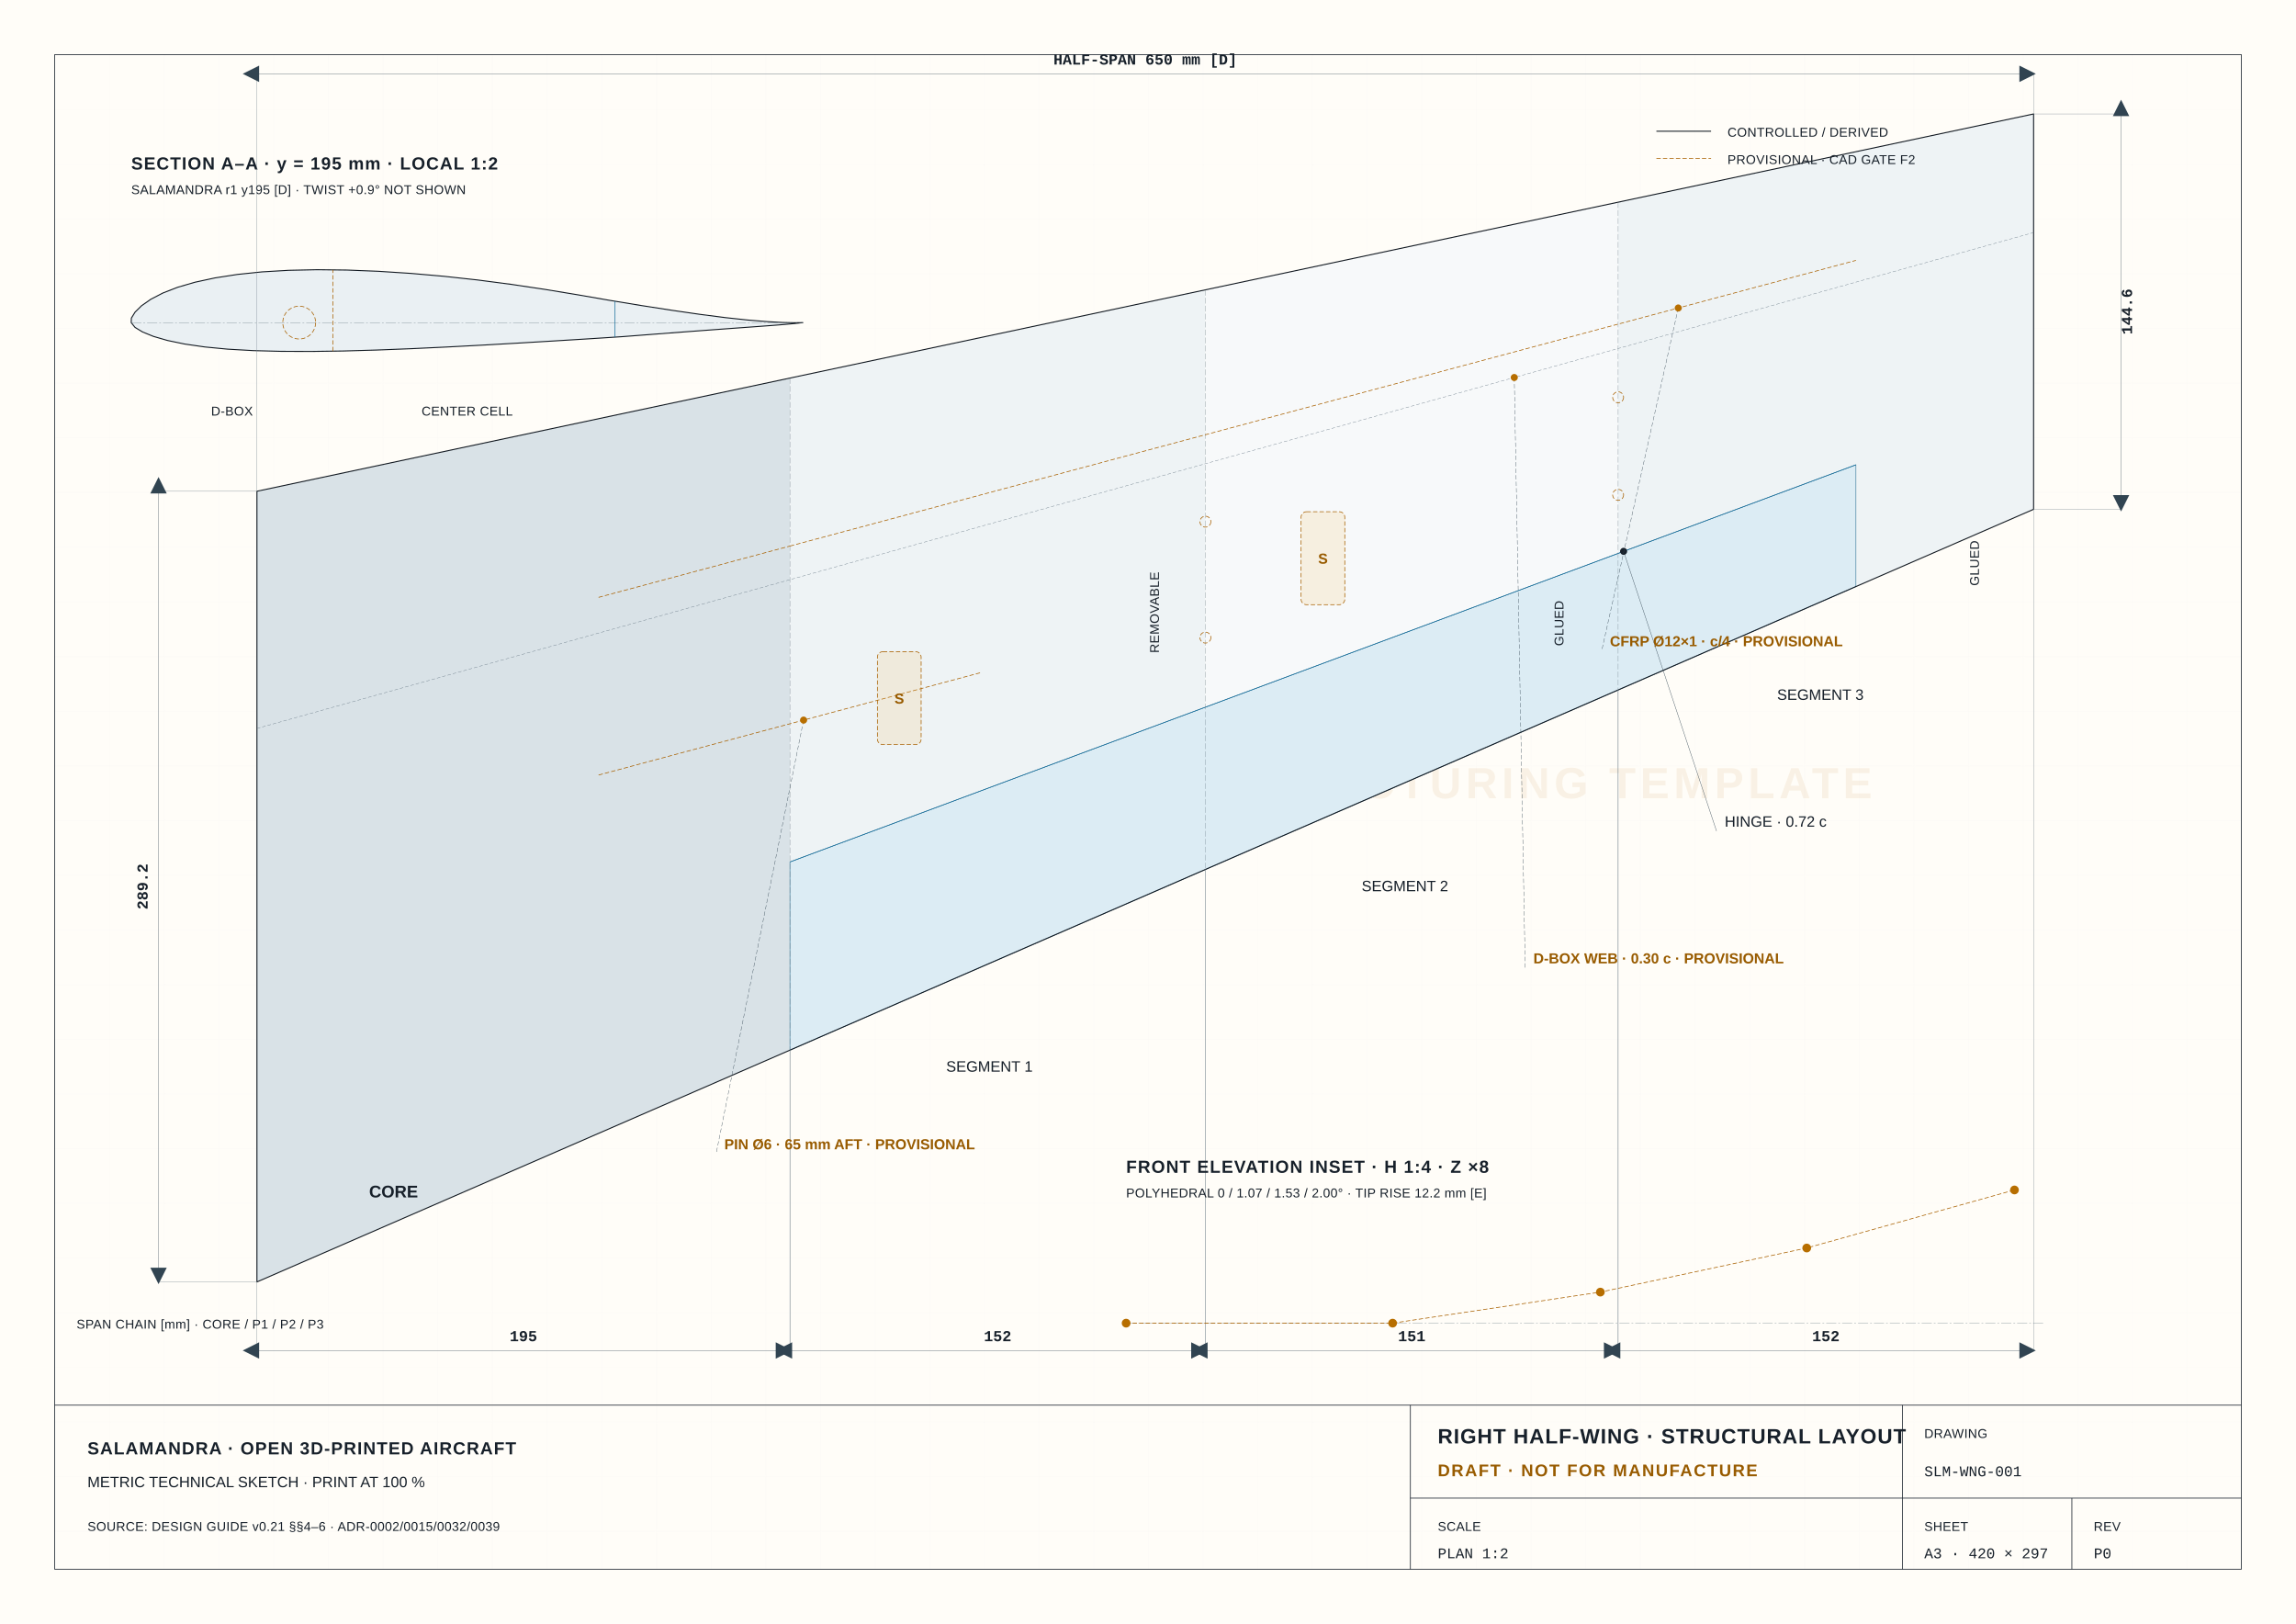
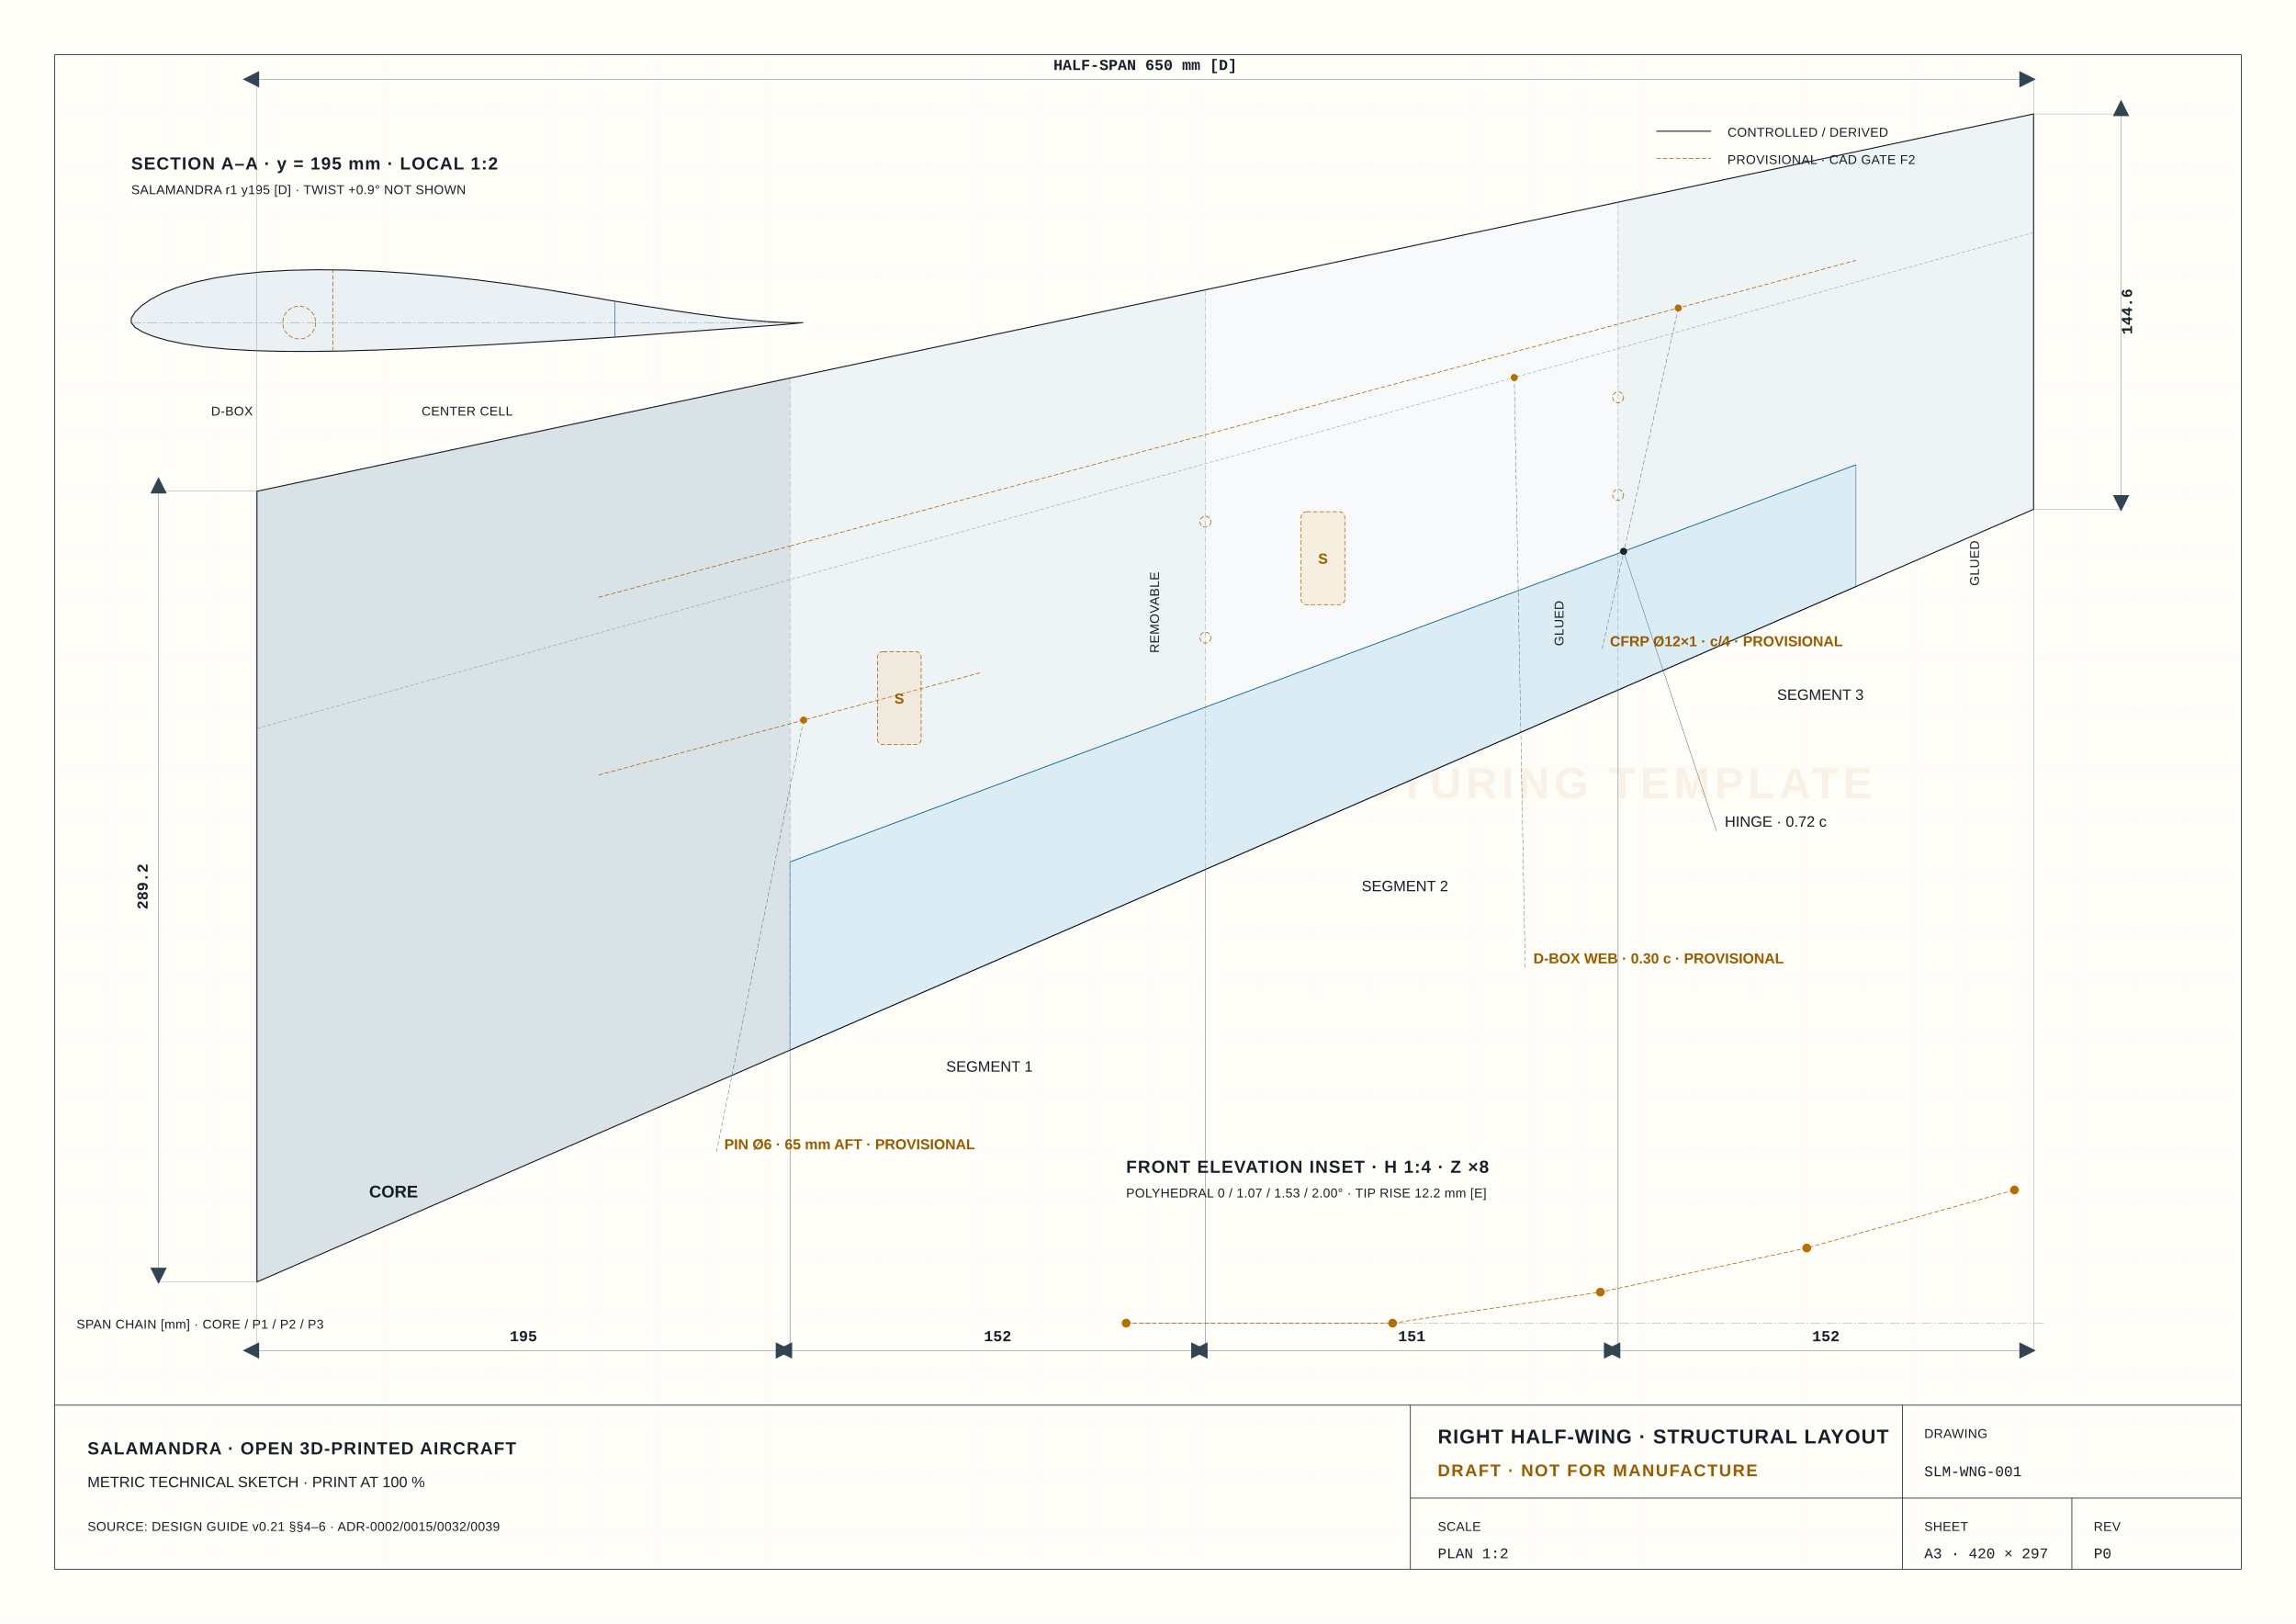
<svg xmlns="http://www.w3.org/2000/svg" width="420mm" height="297mm" viewBox="0 0 420 297" role="img" aria-labelledby="svg-title svg-desc">
  <defs>
    <pattern id="grid" width="10" height="10" patternUnits="userSpaceOnUse">
      <path d="M10 0H0V10" fill="none" stroke="#2e4757" stroke-opacity=".07" stroke-width=".16" />
    </pattern>
    <marker id="arrow-end" markerWidth="3" markerHeight="3" refX="2.6" refY="1.5" orient="auto" markerUnits="userSpaceOnUse">
      <path d="M0 0L3 1.5L0 3Z" fill="#314451" />
    </marker>
    <marker id="arrow-start" markerWidth="3" markerHeight="3" refX=".4" refY="1.5" orient="auto-start-reverse" markerUnits="userSpaceOnUse">
      <path d="M0 0L3 1.5L0 3Z" fill="#314451" />
    </marker>
    <style>
          :root { color-scheme: light; }
          * { vector-effect: non-scaling-stroke; }
          .sheet { fill: #fffdf8; }
          .grid { fill: url(#grid); }
          .frame, .title-line { fill: none; stroke: #17202a; stroke-width: .5; }
          .outline { fill: none; stroke: #111820; stroke-width: .7; stroke-linejoin: round; }
          .medium { fill: none; stroke: #263746; stroke-width: .42; }
          .thin { fill: none; stroke: #455563; stroke-width: .25; }
          .hidden { fill: none; stroke: #667784; stroke-width: .25; stroke-dasharray: 2.4 1.4; }
          .centre { fill: none; stroke: #5a6c79; stroke-width: .2; stroke-dasharray: 7 1.4 1.2 1.4; }
          .station { fill: none; stroke: #6c7c87; stroke-width: .22; stroke-dasharray: 4 1.5; }
          .controlled-fill { fill: #eaf0f3; stroke: none; }
          .core-fill { fill: #d9e2e7; stroke: none; }
          .segment-fill-a { fill: #eef3f5; stroke: none; }
          .segment-fill-b { fill: #f7f9fa; stroke: none; }
          .elevon-fill { fill: #dcecf4; stroke: #24698f; stroke-width: .35; }
          .derived { fill: none; stroke: #146e9b; stroke-width: .45; }
          .derived-fill { fill: #146e9b; stroke: none; }
          .provisional-line { fill: none; stroke: #a86000; stroke-width: .48; stroke-dasharray: 3 1.5; }
          .provisional-fill { fill: #f4c46a; fill-opacity: .18; stroke: #a86000; stroke-width: .48; stroke-dasharray: 3 1.5; }
          .provisional-dot { fill: #b76e00; stroke: none; }
          .datum-dot { fill: #17202a; stroke: none; }
          .dimension, .extension, .leader { fill: none; stroke: #314451; stroke-width: .22; }
          .extension { stroke: #71808a; }
          .leader { stroke-width: .25; }
          text { font-family: Arial, Helvetica, sans-serif; fill: #17202a; }
          .sheet-title { font-size: 5.2px; font-weight: 700; letter-spacing: .35px; }
          .block-title { font-size: 3.8px; font-weight: 700; letter-spacing: .16px; }
          .sheet-subtitle { font-size: 3.2px; font-weight: 600; letter-spacing: .18px; }
          .label { font-size: 3.1px; font-weight: 600; }
          .note { font-size: 2.75px; }
          .micro { font-size: 2.35px; letter-spacing: .05px; }
          .dimension-text { font: 600 2.8px 'Courier New', Consolas, monospace; }
          .mono { font: 2.7px 'Courier New', Consolas, monospace; }
          .provisional-text { font-size: 2.65px; font-weight: 600; fill: #985b00; }
          .status { font-size: 3.1px; font-weight: 700; fill: #985b00; letter-spacing: .25px; }
          .watermark { font-size: 8px; font-weight: 700; fill: #b76e00; fill-opacity: .08; letter-spacing: .8px; }
        </style>
  </defs>
  <rect width="420" height="297" class="sheet" />
  <rect x="10" y="10" width="400" height="277" class="grid" />
  <rect x="10" y="10" width="400" height="277" class="frame" />
  <line x1="10" y1="257" x2="410" y2="257" class="title-line" />
  <line x1="258" y1="257" x2="258" y2="287" class="title-line" />
  <line x1="348" y1="257" x2="348" y2="287" class="title-line" />
  <line x1="258" y1="274" x2="410" y2="274" class="title-line" />
  <line x1="379" y1="274" x2="379" y2="287" class="title-line" />
  <text x="16" y="266" class="sheet-subtitle" text-anchor="start">SALAMANDRA · OPEN 3D-PRINTED AIRCRAFT</text>
  <text x="16" y="272" class="note" text-anchor="start">METRIC TECHNICAL SKETCH · PRINT AT 100 %</text>
  <text x="16" y="280" class="micro" text-anchor="start">SOURCE: DESIGN GUIDE v0.21 §§4–6 · ADR-0002/0015/0032/0039</text>
-   <text x="263" y="264" class="block-title" text-anchor="start">RIGHT HALF-WING · STRUCTURAL LAYOUT</text>
+   <text x="263" y="264" class="block-title" text-anchor="start" style="font-size:3.65px">RIGHT HALF-WING · STRUCTURAL LAYOUT</text>
  <text x="263" y="270" class="status" text-anchor="start">DRAFT · NOT FOR MANUFACTURE</text>
  <text x="352" y="263" class="micro" text-anchor="start">DRAWING</text>
  <text x="352" y="270" class="mono" text-anchor="start">SLM-WNG-001</text>
  <text x="263" y="280" class="micro" text-anchor="start">SCALE</text>
  <text x="263" y="285" class="mono" text-anchor="start">PLAN 1:2</text>
  <text x="352" y="280" class="micro" text-anchor="start">SHEET</text>
  <text x="352" y="285" class="mono" text-anchor="start">A3 · 420 × 297</text>
  <text x="383" y="280" class="micro" text-anchor="start">REV</text>
  <text x="383" y="285" class="mono" text-anchor="start">P0</text>
  <text x="210" y="146" class="watermark" text-anchor="middle">DRAFT · NOT A CUTTING OR MANUFACTURING TEMPLATE</text>
  <polygon points="146.858,59 146.447,59.014 145.207,59.028 143.15,58.979 140.332,58.822 136.809,58.533 132.655,58.088 127.965,57.483 122.831,56.739 117.34,55.885 111.632,54.95 105.699,53.919 99.645,52.922 93.518,52.007 87.366,51.205 81.233,50.534 75.172,50.004 69.239,49.619 63.494,49.391 57.992,49.328 52.785,49.439 47.913,49.727 43.416,50.193 39.327,50.827 35.677,51.615 32.494,52.542 29.799,53.588 27.597,54.728 25.897,55.913 24.704,57.089 24.034,58.18 24,59 24.696,59.876 26.074,60.714 28.069,61.526 30.649,62.273 33.786,62.925 37.458,63.457 41.641,63.859 46.306,64.124 51.417,64.26 56.929,64.279 62.786,64.195 68.925,64.02 75.28,63.77 81.783,63.463 88.354,63.117 94.916,62.743 101.387,62.356 107.689,61.97 113.789,61.575 119.515,61.135 124.849,60.729 129.725,60.365 134.083,60.046 137.867,59.771 141.029,59.538 143.529,59.343 145.344,59.173 146.467,59.047 146.858,59" class="controlled-fill" />
  <polygon points="146.858,59 146.447,59.014 145.207,59.028 143.15,58.979 140.332,58.822 136.809,58.533 132.655,58.088 127.965,57.483 122.831,56.739 117.34,55.885 111.632,54.95 105.699,53.919 99.645,52.922 93.518,52.007 87.366,51.205 81.233,50.534 75.172,50.004 69.239,49.619 63.494,49.391 57.992,49.328 52.785,49.439 47.913,49.727 43.416,50.193 39.327,50.827 35.677,51.615 32.494,52.542 29.799,53.588 27.597,54.728 25.897,55.913 24.704,57.089 24.034,58.18 24,59 24.696,59.876 26.074,60.714 28.069,61.526 30.649,62.273 33.786,62.925 37.458,63.457 41.641,63.859 46.306,64.124 51.417,64.26 56.929,64.279 62.786,64.195 68.925,64.02 75.28,63.77 81.783,63.463 88.354,63.117 94.916,62.743 101.387,62.356 107.689,61.97 113.789,61.575 119.515,61.135 124.849,60.729 129.725,60.365 134.083,60.046 137.867,59.771 141.029,59.538 143.529,59.343 145.344,59.173 146.467,59.047 146.858,59" class="outline" />
  <line x1="24" y1="59" x2="146.923" y2="59" class="centre" />
  <line x1="60.877" y1="64.222" x2="60.877" y2="49.361" class="provisional-line" />
  <line x1="112.505" y1="61.658" x2="112.505" y2="55.093" class="derived" />
  <circle cx="54.731" cy="59" r="3" class="provisional-line" />
  <text x="24" y="31" class="sheet-subtitle" text-anchor="start">SECTION A–A · y = 195 mm · LOCAL 1:2</text>
  <text x="24" y="35.5" class="micro" text-anchor="start">SALAMANDRA r1 y195 [D] · TWIST +0.9° NOT SHOWN</text>
  <text x="42.438" y="76" class="micro" text-anchor="middle">D-BOX</text>
  <text x="85.462" y="76" class="micro" text-anchor="middle">CENTER CELL</text>
  <text x="129.714" y="76" class="micro" text-anchor="middle">ELEVON</text>
  <polygon points="47,89.846 144.5,69.144 144.5,192.067 47,234.462" class="core-fill" />
  <polygon points="144.5,69.144 220.5,53.007 220.5,159.021 144.5,192.067" class="segment-fill-a" />
  <polygon points="220.5,53.007 296,36.977 296,126.193 220.5,159.021" class="segment-fill-b" />
  <polygon points="296,36.977 372,20.84 372,93.147 296,126.193" class="segment-fill-a" />
  <polygon points="144.5,157.649 339.5,85.008 339.5,107.279 144.5,192.067" class="elevon-fill" />
  <polygon points="47,89.846 372,20.84 372,93.147 47,234.462" class="outline" />
  <line x1="47" y1="133.231" x2="372" y2="42.532" class="hidden" />
  <line x1="144.5" y1="157.649" x2="339.5" y2="85.008" class="derived" />
  <line x1="144.5" y1="69.144" x2="144.5" y2="192.067" class="station" />
  <line x1="220.5" y1="53.007" x2="220.5" y2="159.021" class="station" />
  <line x1="296" y1="36.977" x2="296" y2="126.193" class="station" />
  <line x1="109.5" y1="109.253" x2="144.5" y2="99.875" class="provisional-line" />
  <line x1="144.5" y1="99.875" x2="339.5" y2="47.625" class="provisional-line" stroke-dasharray="none" />
  <line x1="109.5" y1="141.753" x2="179.5" y2="122.997" class="provisional-line" />
  <circle cx="220.5" cy="95.413" r="1" class="provisional-line" />
  <circle cx="220.5" cy="116.616" r="1" class="provisional-line" />
  <circle cx="296" cy="72.663" r="1" class="provisional-line" />
  <circle cx="296" cy="90.506" r="1" class="provisional-line" />
  <rect x="160.5" y="119.189" width="8" height="17" rx="1" class="provisional-fill" />
  <text x="164.5" y="128.689" class="provisional-text" text-anchor="middle">S</text>
  <rect x="238" y="93.595" width="8" height="17" rx="1" class="provisional-fill" />
  <text x="242" y="103.095" class="provisional-text" text-anchor="middle">S</text>
-   <line x1="47" y1="89.846" x2="47" y2="13.5" class="extension" />
-   <line x1="372" y1="20.84" x2="372" y2="13.5" class="extension" />
-   <line x1="47" y1="13.5" x2="372" y2="13.5" class="dimension" marker-start="url(#arrow-start)" marker-end="url(#arrow-end)" />
-   <text x="209.5" y="11.8" class="dimension-text" text-anchor="middle">HALF-SPAN 650 mm [D]</text>
+   <line x1="47" y1="89.846" x2="47" y2="14.5" class="extension" />
+   <line x1="372" y1="20.84" x2="372" y2="14.5" class="extension" />
+   <line x1="47" y1="14.5" x2="372" y2="14.5" class="dimension" marker-start="url(#arrow-start)" marker-end="url(#arrow-end)" />
+   <text x="209.5" y="12.8" class="dimension-text" text-anchor="middle">HALF-SPAN 650 mm [D]</text>
  <line x1="47" y1="89.846" x2="29" y2="89.846" class="extension" />
  <line x1="47" y1="234.462" x2="29" y2="234.462" class="extension" />
  <line x1="29" y1="89.846" x2="29" y2="234.462" class="dimension" marker-start="url(#arrow-start)" marker-end="url(#arrow-end)" />
  <text x="27" y="162.154" class="dimension-text" text-anchor="middle" transform="rotate(-90 27 162.154)">289.2</text>
  <line x1="372" y1="20.84" x2="388" y2="20.84" class="extension" />
  <line x1="372" y1="93.147" x2="388" y2="93.147" class="extension" />
  <line x1="388" y1="20.84" x2="388" y2="93.147" class="dimension" marker-start="url(#arrow-start)" marker-end="url(#arrow-end)" />
  <text x="390" y="56.993" class="dimension-text" text-anchor="middle" transform="rotate(-90 390 56.993)">144.6</text>
  <line x1="47" y1="234.462" x2="47" y2="247" class="extension" />
  <line x1="144.5" y1="192.067" x2="144.5" y2="247" class="extension" />
  <line x1="47" y1="247" x2="144.5" y2="247" class="dimension" marker-start="url(#arrow-start)" marker-end="url(#arrow-end)" />
  <text x="95.75" y="245.3" class="dimension-text" text-anchor="middle">195</text>
  <line x1="144.5" y1="192.067" x2="144.5" y2="247" class="extension" />
  <line x1="220.5" y1="159.021" x2="220.5" y2="247" class="extension" />
  <line x1="144.5" y1="247" x2="220.5" y2="247" class="dimension" marker-start="url(#arrow-start)" marker-end="url(#arrow-end)" />
  <text x="182.5" y="245.3" class="dimension-text" text-anchor="middle">152</text>
  <line x1="220.5" y1="159.021" x2="220.5" y2="247" class="extension" />
  <line x1="296" y1="126.193" x2="296" y2="247" class="extension" />
  <line x1="220.5" y1="247" x2="296" y2="247" class="dimension" marker-start="url(#arrow-start)" marker-end="url(#arrow-end)" />
  <text x="258.25" y="245.3" class="dimension-text" text-anchor="middle">151</text>
  <line x1="296" y1="126.193" x2="296" y2="247" class="extension" />
  <line x1="372" y1="93.147" x2="372" y2="247" class="extension" />
  <line x1="296" y1="247" x2="372" y2="247" class="dimension" marker-start="url(#arrow-start)" marker-end="url(#arrow-end)" />
  <text x="334" y="245.3" class="dimension-text" text-anchor="middle">152</text>
  <line x1="277" y1="69.044" x2="279" y2="177" class="leader provisional-line" />
  <circle cx="277" cy="69.044" r="0.65" class="provisional-dot" />
  <text x="280.5" y="176.2" class="provisional-text" text-anchor="start">D-BOX WEB · 0.30 c · PROVISIONAL</text>
  <line x1="297" y1="100.84" x2="314" y2="152" class="leader" />
  <circle cx="297" cy="100.84" r="0.65" class="datum-dot" />
  <text x="315.5" y="151.2" class="note" text-anchor="start">HINGE · 0.72 c</text>
  <line x1="307" y1="56.333" x2="293" y2="119" class="leader provisional-line" />
  <circle cx="307" cy="56.333" r="0.65" class="provisional-dot" />
  <text x="294.5" y="118.2" class="provisional-text" text-anchor="start">CFRP Ø12×1 · c/4 · PROVISIONAL</text>
  <line x1="147" y1="131.705" x2="131" y2="211" class="leader provisional-line" />
  <circle cx="147" cy="131.705" r="0.65" class="provisional-dot" />
  <text x="132.5" y="210.2" class="provisional-text" text-anchor="start">PIN Ø6 · 65 mm AFT · PROVISIONAL</text>
  <text x="72" y="219" class="label" text-anchor="middle">CORE</text>
  <text x="181" y="196" class="note" text-anchor="middle">SEGMENT 1</text>
  <text x="257" y="163" class="note" text-anchor="middle">SEGMENT 2</text>
  <text x="333" y="128" class="note" text-anchor="middle">SEGMENT 3</text>
  <text x="212" y="112" class="micro" text-anchor="middle" transform="rotate(-90 212 112)">REMOVABLE</text>
  <text x="286" y="114" class="micro" text-anchor="middle" transform="rotate(-90 286 114)">GLUED</text>
  <text x="362" y="103" class="micro" text-anchor="middle" transform="rotate(-90 362 103)">GLUED</text>
  <line x1="206" y1="242" x2="374" y2="242" class="centre" />
  <polyline points="206,242 254.75,242 292.75,236.322 330.5,228.256 368.5,217.64" class="provisional-line" />
  <circle cx="206" cy="242" r="0.8" class="provisional-dot" />
  <circle cx="254.75" cy="242" r="0.8" class="provisional-dot" />
  <circle cx="292.75" cy="236.322" r="0.8" class="provisional-dot" />
  <circle cx="330.5" cy="228.256" r="0.8" class="provisional-dot" />
  <circle cx="368.5" cy="217.64" r="0.8" class="provisional-dot" />
  <text x="206" y="214.5" class="sheet-subtitle" text-anchor="start">FRONT ELEVATION INSET · H 1:4 · Z ×8</text>
  <text x="206" y="219" class="micro" text-anchor="start">POLYHEDRAL 0 / 1.07 / 1.53 / 2.00° · TIP RISE 12.2 mm [E]</text>
  <line x1="303" y1="24" x2="313" y2="24" class="outline" />
  <text x="316" y="25" class="micro" text-anchor="start">CONTROLLED / DERIVED</text>
  <line x1="303" y1="29" x2="313" y2="29" class="provisional-line" />
  <text x="316" y="30" class="micro" text-anchor="start">PROVISIONAL · CAD GATE F2</text>
  <text x="14" y="243" class="micro" text-anchor="start">SPAN CHAIN [mm] · CORE / P1 / P2 / P3</text>
</svg>
